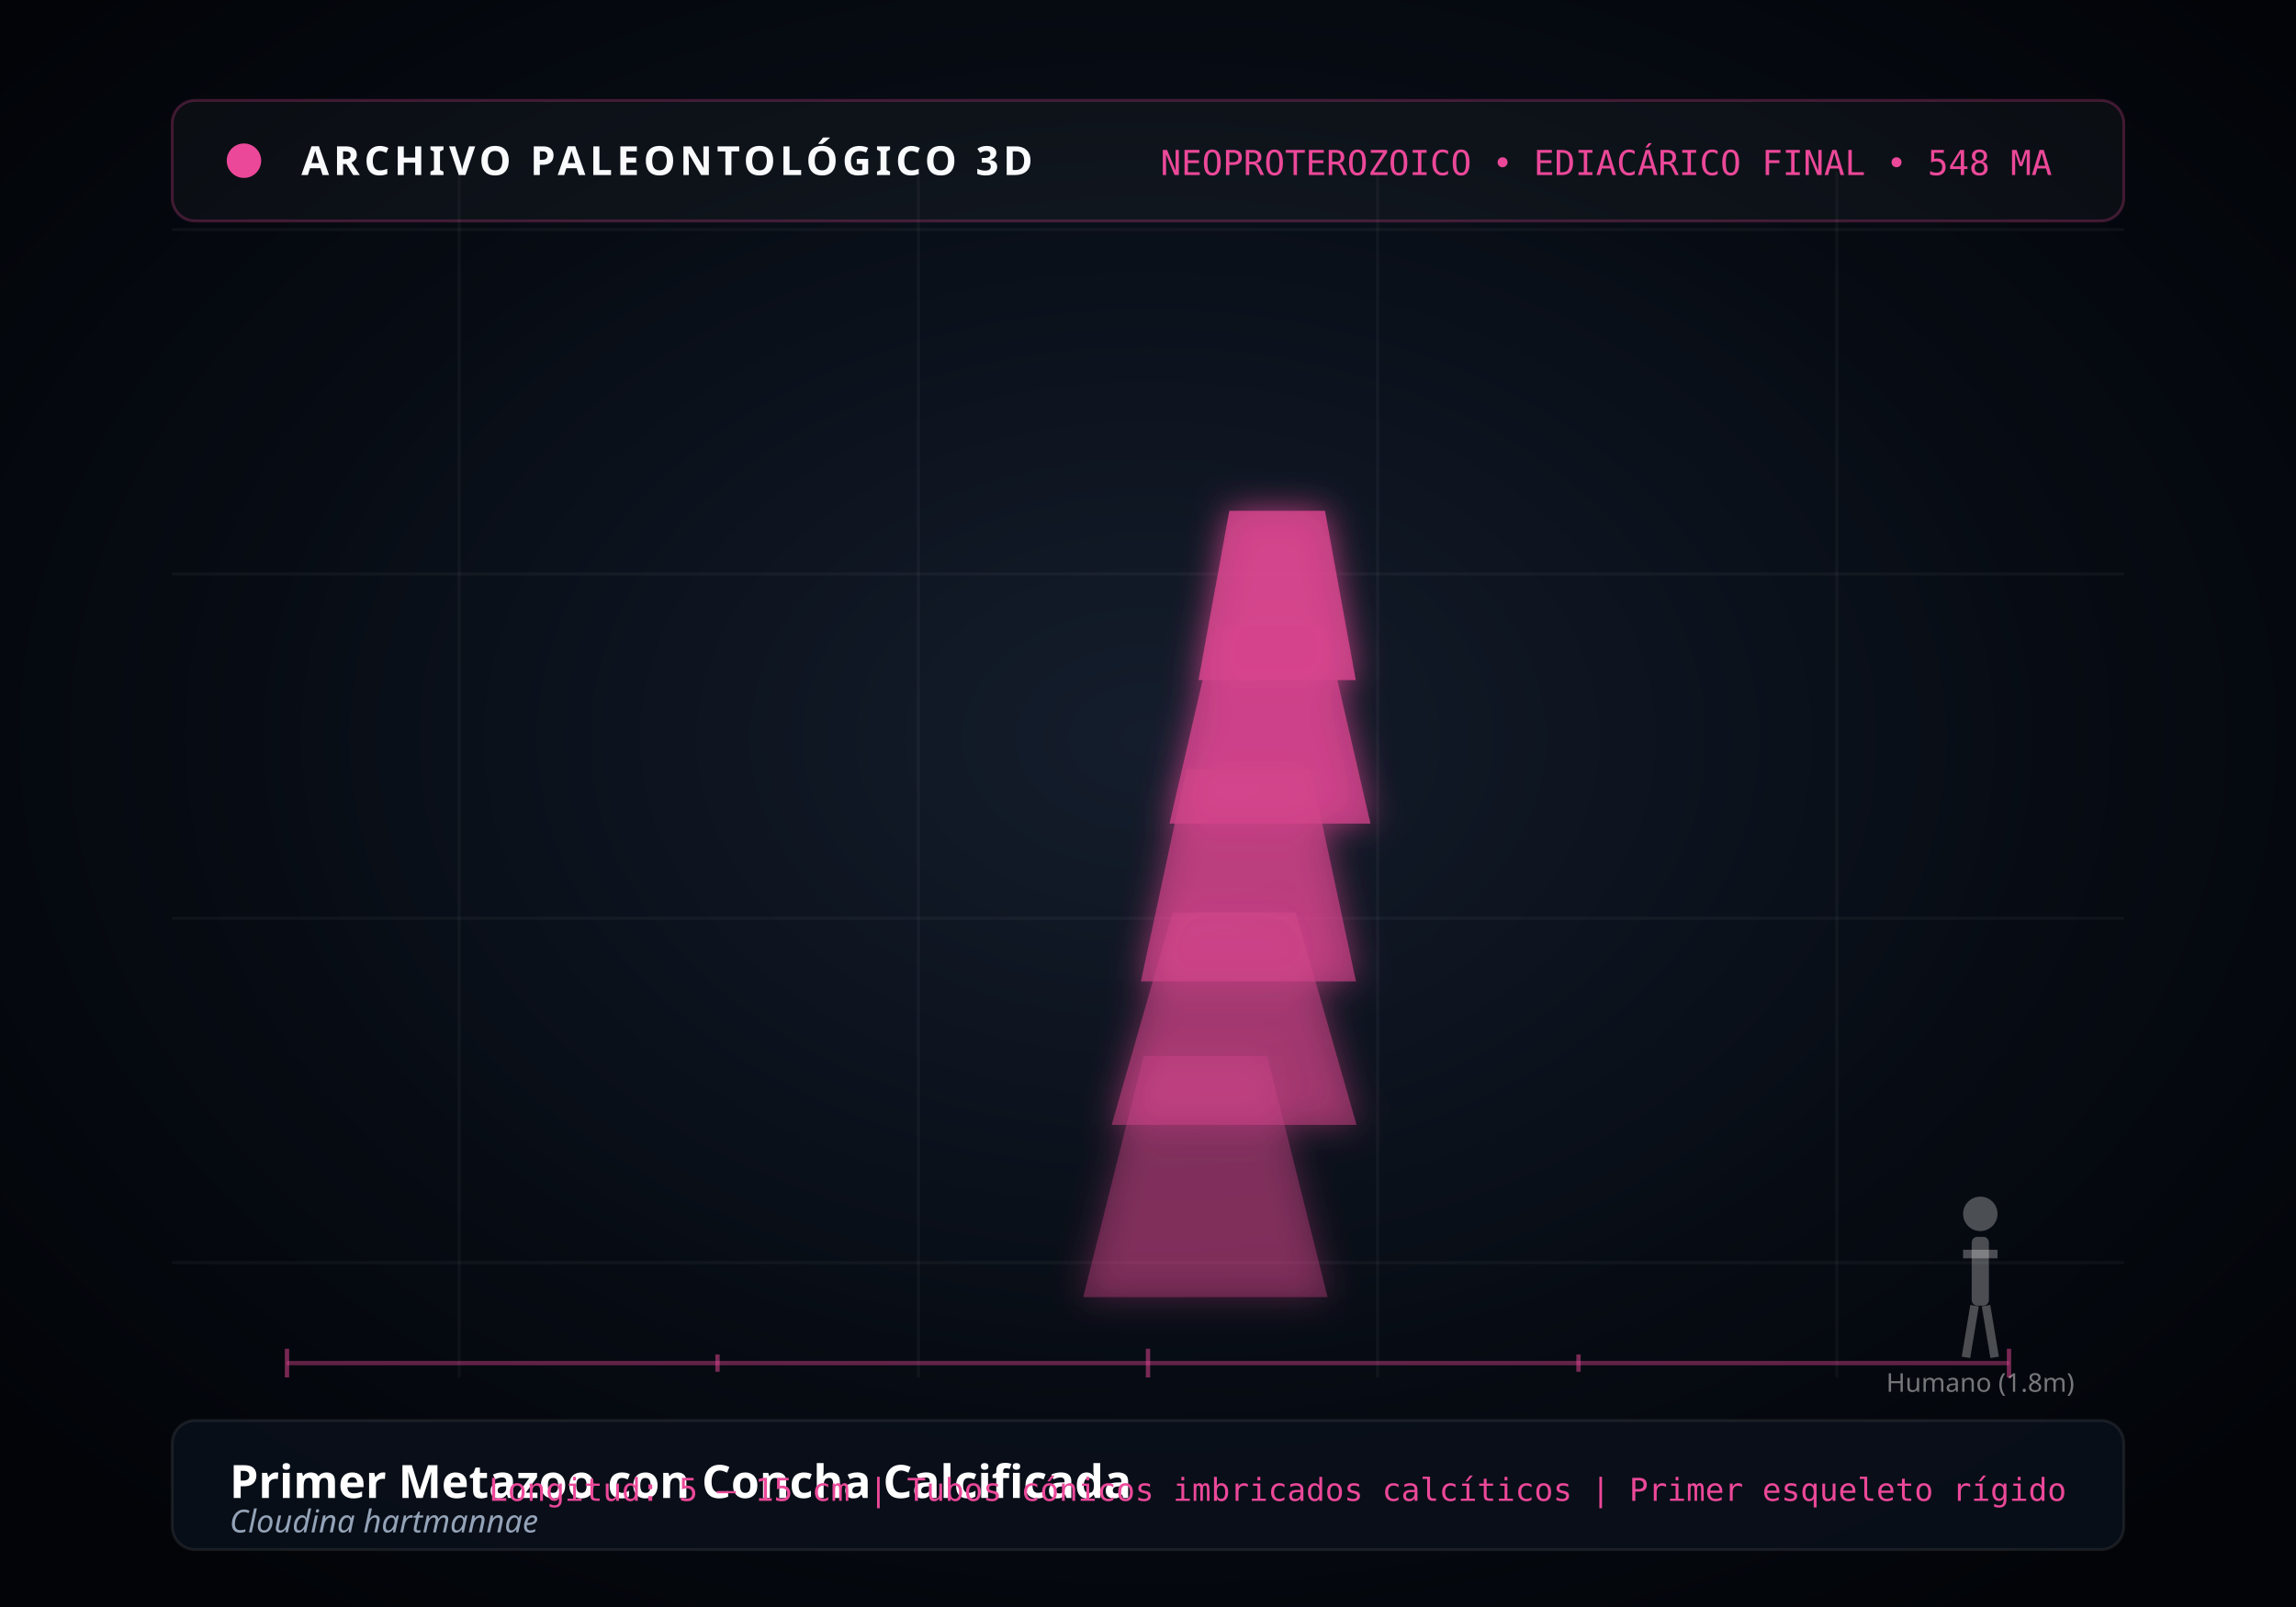
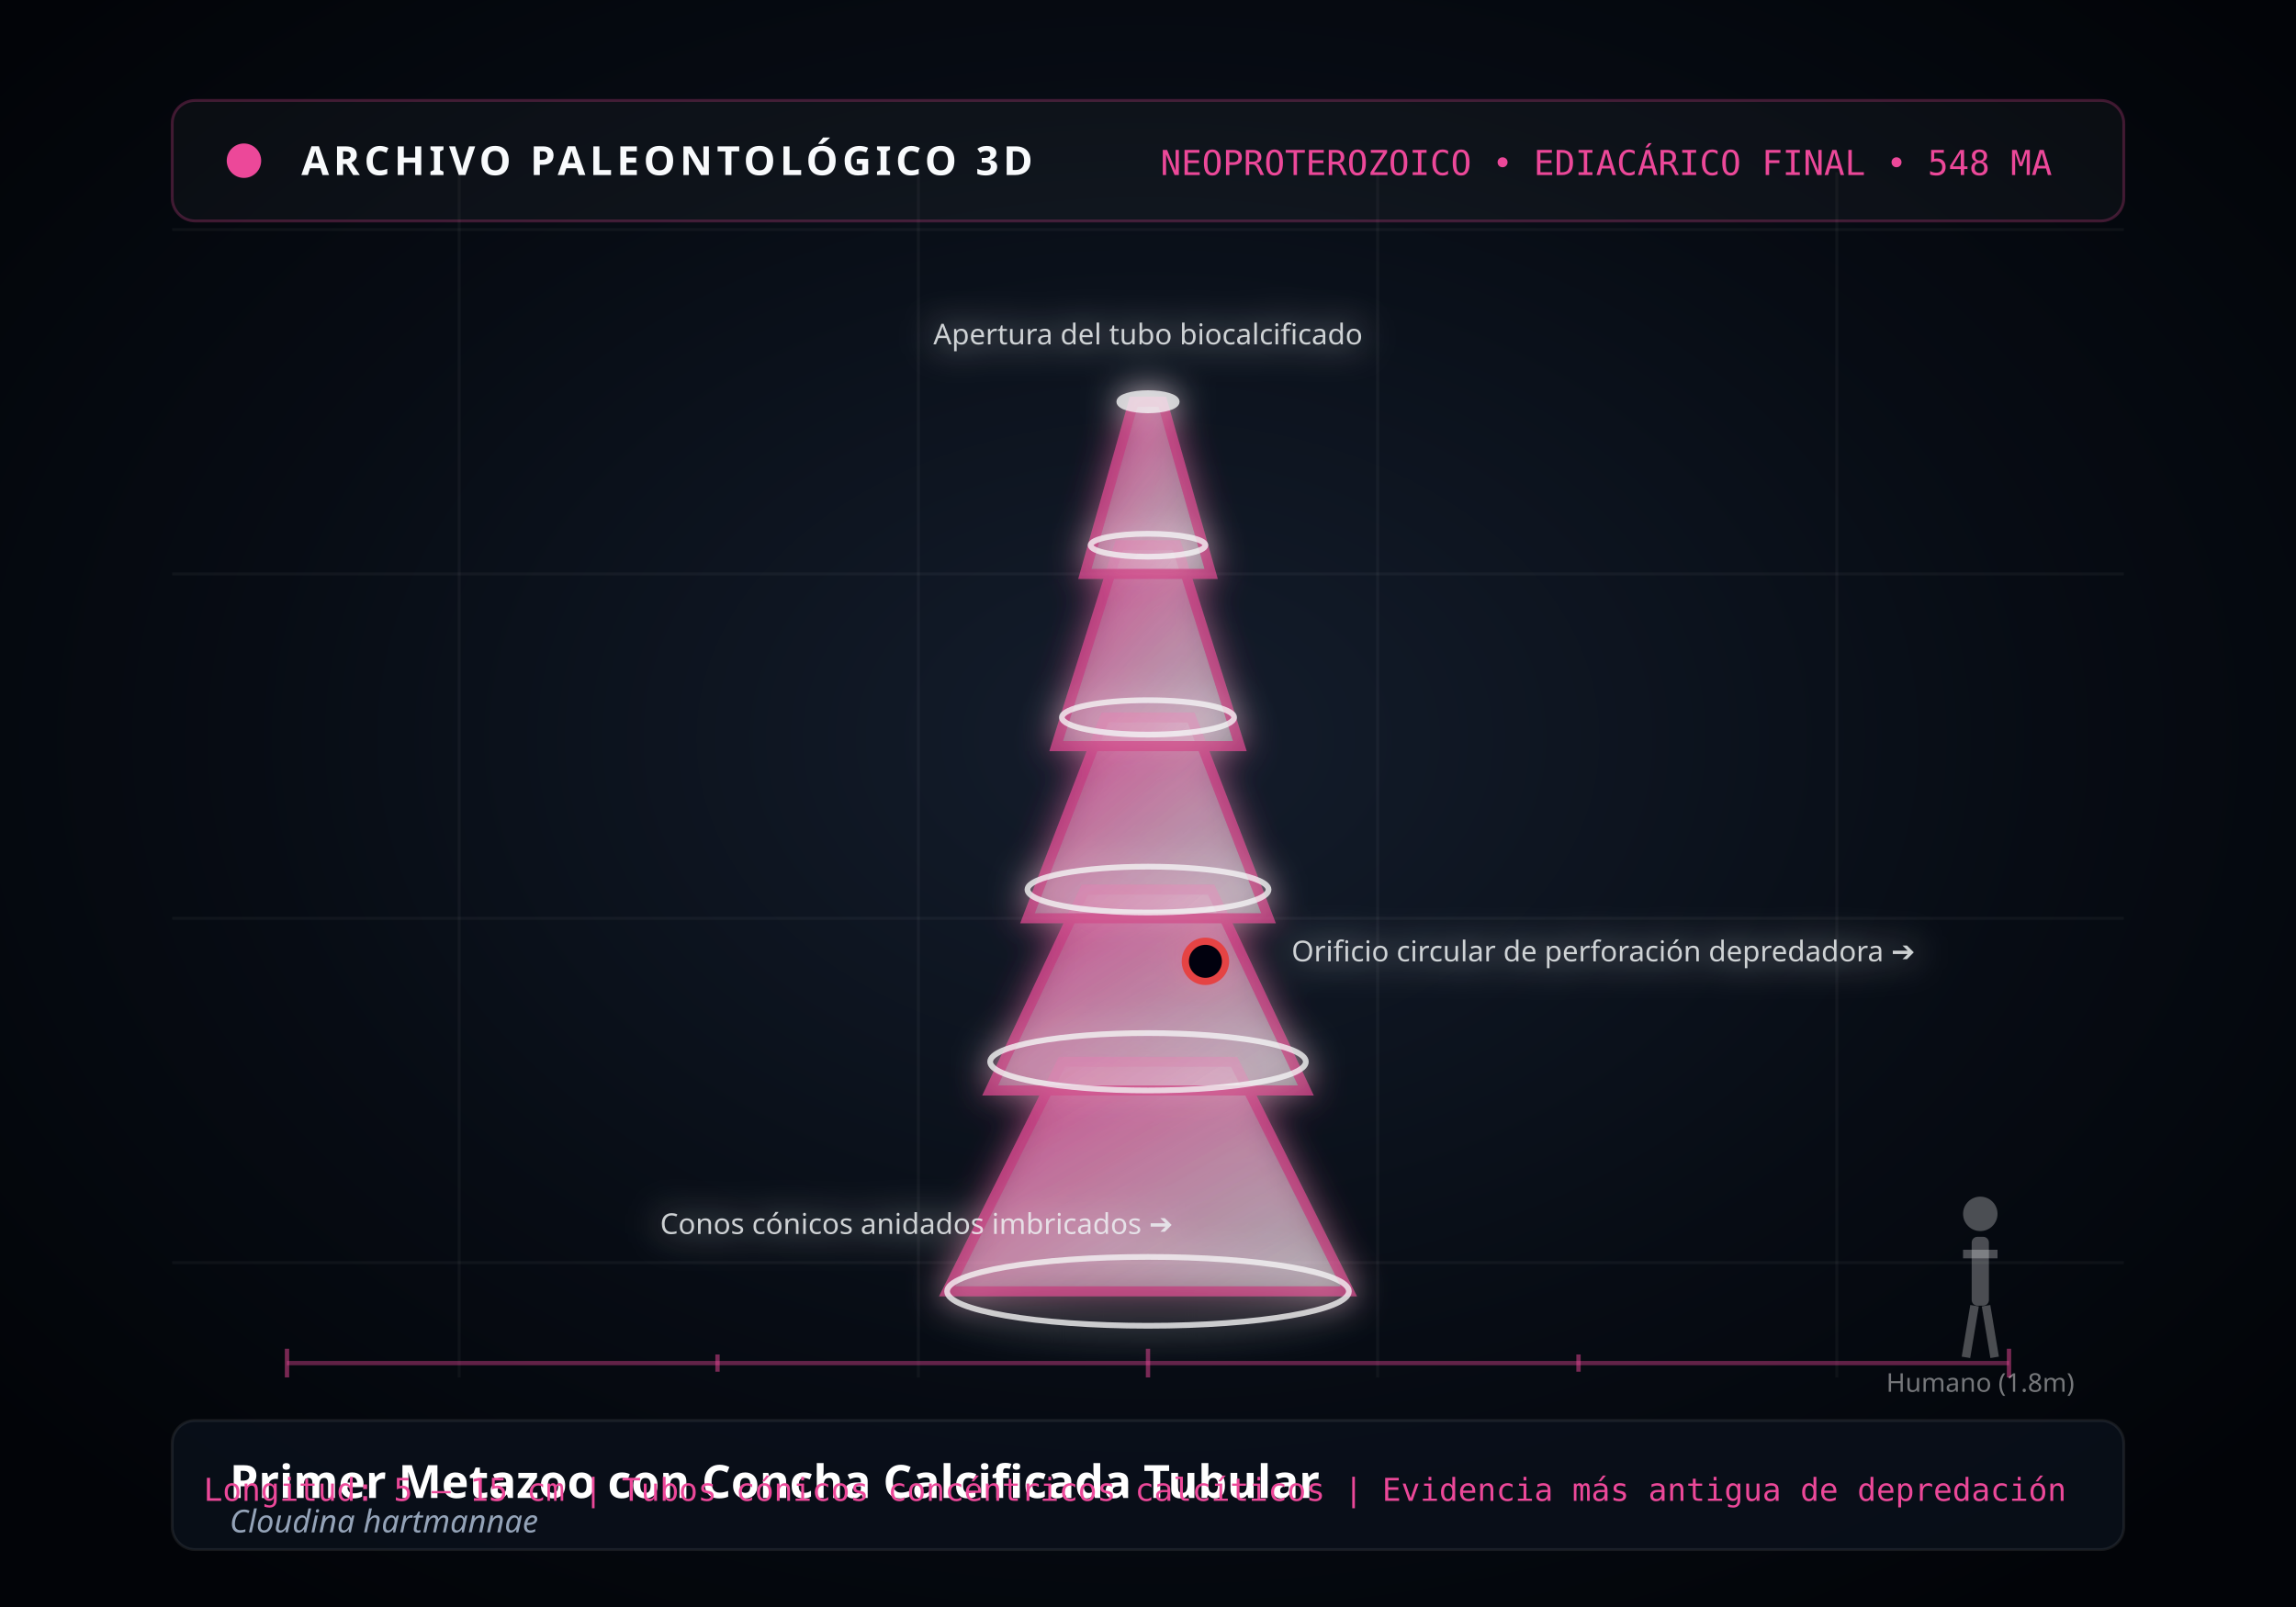
<svg xmlns="http://www.w3.org/2000/svg" viewBox="0 0 800 560" width="800" height="560">
  <defs>
    <radialGradient id="bgGrad_cloudina" cx="50%" cy="46%" r="65%">
      <stop offset="0%" stop-color="#141d2c" stop-opacity="1" />
      <stop offset="60%" stop-color="#070c14" stop-opacity="1" />
      <stop offset="100%" stop-color="#020408" stop-opacity="1" />
    </radialGradient>
    <linearGradient id="themeGrad_cloudina" x1="0%" y1="0%" x2="100%" y2="100%">
      <stop offset="0%" stop-color="#ec4899" stop-opacity="0.95" />
      <stop offset="100%" stop-color="#ffffff" stop-opacity="0.6" />
    </linearGradient>
    <filter id="glow_cloudina" x="-20%" y="-20%" width="140%" height="140%">
      <feGaussianBlur stdDeviation="6" result="blur" />
      <feComposite in="SourceGraphic" in2="blur" operator="over" />
    </filter>
  </defs>
  <rect width="800" height="560" fill="url(#bgGrad_cloudina)" />
  <g stroke="rgba(255, 255, 255, 0.04)" stroke-width="1">
    <line x1="60" y1="80" x2="740" y2="80" />
    <line x1="60" y1="200" x2="740" y2="200" />
    <line x1="60" y1="320" x2="740" y2="320" />
    <line x1="60" y1="440" x2="740" y2="440" />
    <line x1="160" y1="60" x2="160" y2="480" />
    <line x1="320" y1="60" x2="320" y2="480" />
    <line x1="480" y1="60" x2="480" y2="480" />
    <line x1="640" y1="60" x2="640" y2="480" />
  </g>
  <rect x="60" y="35" width="680" height="42" rx="8" fill="rgba(255, 255, 255, 0.03)" stroke="#ec4899" stroke-opacity="0.25" />
  <circle cx="85" cy="56" r="6" fill="#ec4899" />
  <text x="105" y="61" fill="#f8fafc" font-family="'Space Grotesk', 'Outfit', sans-serif" font-weight="700" font-size="14" letter-spacing="1.5">ARCHIVO PALEONTOLÓGICO 3D</text>
  <text x="715" y="61" fill="#ec4899" font-family="'JetBrains Mono', monospace" font-size="12" text-anchor="end">NEOPROTEROZOICO • EDIACÁRICO FINAL • 548 MA</text>
-   <g transform="translate(0, 10)" color="#ec4899" filter="url(#glow_cloudina)" opacity="0.92">
-     <g transform="translate(300, 160)" stroke="currentColor" stroke-width="4" fill="currentColor" opacity="0.85">
-       <path d="M 80 280 L 100 200 L 140 200 L 160 280 Z" opacity="0.4" />
-       <path d="M 90 220 L 110 150 L 150 150 L 170 220 Z" opacity="0.55" />
-       <path d="M 100 170 L 115 100 L 155 100 L 170 170 Z" opacity="0.7" />
-       <path d="M 110 115 L 125 50 L 160 50 L 175 115 Z" opacity="0.85" />
-       <path d="M 120 65 L 130 10 L 160 10 L 170 65 Z" opacity="0.95" />
+   <g transform="translate(0, 10)" color="#ec4899" filter="url(#glow_cloudina)" opacity="0.95">
+     <g stroke="currentColor" stroke-width="3.5" fill="url(#themeGrad_cloudina)" opacity="0.7">
+       <path d="M 330 440 L 370 360 L 430 360 L 470 440 Z" />
+       <path d="M 345 370 L 378 300 L 422 300 L 455 370 Z" />
+       <path d="M 358 310 L 385 240 L 415 240 L 442 310 Z" />
+       <path d="M 368 250 L 390 180 L 410 180 L 432 250 Z" />
+       <path d="M 378 190 L 395 130 L 405 130 L 422 190 Z" />
+     </g>
+     <g stroke="#ffffff" stroke-width="2" opacity="0.8">
+       <ellipse cx="400" cy="440" rx="70" ry="12" fill="none" />
+       <ellipse cx="400" cy="360" rx="55" ry="10" fill="none" />
+       <ellipse cx="400" cy="300" rx="42" ry="8" fill="none" />
+       <ellipse cx="400" cy="240" rx="30" ry="6" fill="none" />
+       <ellipse cx="400" cy="180" rx="20" ry="4" fill="none" />
+       <ellipse cx="400" cy="130" rx="10" ry="3" fill="#ffffff" />
+     </g>
+     <circle cx="420" cy="325" r="7" fill="#020408" stroke="#ef4444" stroke-width="2.5" />
+     <g font-family="'Space Grotesk', sans-serif" font-size="10" fill="#f8fafc" opacity="0.85">
+       <text x="400" y="110" text-anchor="middle">Apertura del tubo biocalcificado</text>
+       <text x="450" y="325">Orificio circular de perforación depredadora ➔</text>
+       <text x="230" y="420">Conos cónicos anidados imbricados ➔</text>
    </g>
  </g>
  <line x1="100" y1="475" x2="700" y2="475" stroke="#ec4899" stroke-opacity="0.4" stroke-width="1.5" />
  <g stroke="#ec4899" stroke-opacity="0.5" stroke-width="1.5">
    <line x1="100" y1="470" x2="100" y2="480" />
    <line x1="250" y1="472" x2="250" y2="478" />
    <line x1="400" y1="470" x2="400" y2="480" />
    <line x1="550" y1="472" x2="550" y2="478" />
    <line x1="700" y1="470" x2="700" y2="480" />
  </g>
  <g transform="translate(680, 415)" fill="rgba(255, 255, 255, 0.28)">
    <circle cx="10" cy="8" r="6" />
    <rect x="7" y="16" width="6" height="24" rx="2" />
    <line x1="4" y1="22" x2="16" y2="22" stroke="rgba(255, 255, 255, 0.28)" stroke-width="3" />
    <line x1="8" y1="40" x2="5" y2="58" stroke="rgba(255, 255, 255, 0.28)" stroke-width="3" />
    <line x1="12" y1="40" x2="15" y2="58" stroke="rgba(255, 255, 255, 0.28)" stroke-width="3" />
    <text x="10" y="70" fill="rgba(255, 255, 255, 0.45)" font-family="sans-serif" font-size="9" text-anchor="middle">Humano (1.8m)</text>
  </g>
  <rect x="60" y="495" width="680" height="45" rx="8" fill="rgba(10, 16, 26, 0.85)" stroke="rgba(255, 255, 255, 0.08)" />
-   <text x="80" y="522" fill="#ffffff" font-family="'Space Grotesk', sans-serif" font-size="16" font-weight="700">Primer Metazoo con Concha Calcificada</text>
+   <text x="80" y="522" fill="#ffffff" font-family="'Space Grotesk', sans-serif" font-size="16" font-weight="700">Primer Metazoo con Concha Calcificada Tubular</text>
  <text x="80" y="534" fill="#94a3b8" font-family="'Outfit', sans-serif" font-style="italic" font-size="11">Cloudina hartmannae</text>
-   <text x="720" y="523" fill="#ec4899" font-family="'JetBrains Mono', monospace" font-size="11" text-anchor="end">Longitud: 5 – 15 cm | Tubos cónicos imbricados calcíticos | Primer esqueleto rígido</text>
+   <text x="720" y="523" fill="#ec4899" font-family="'JetBrains Mono', monospace" font-size="11" text-anchor="end">Longitud: 5 – 15 cm | Tubos cónicos concéntricos calcíticos | Evidencia más antigua de depredación</text>
</svg>
